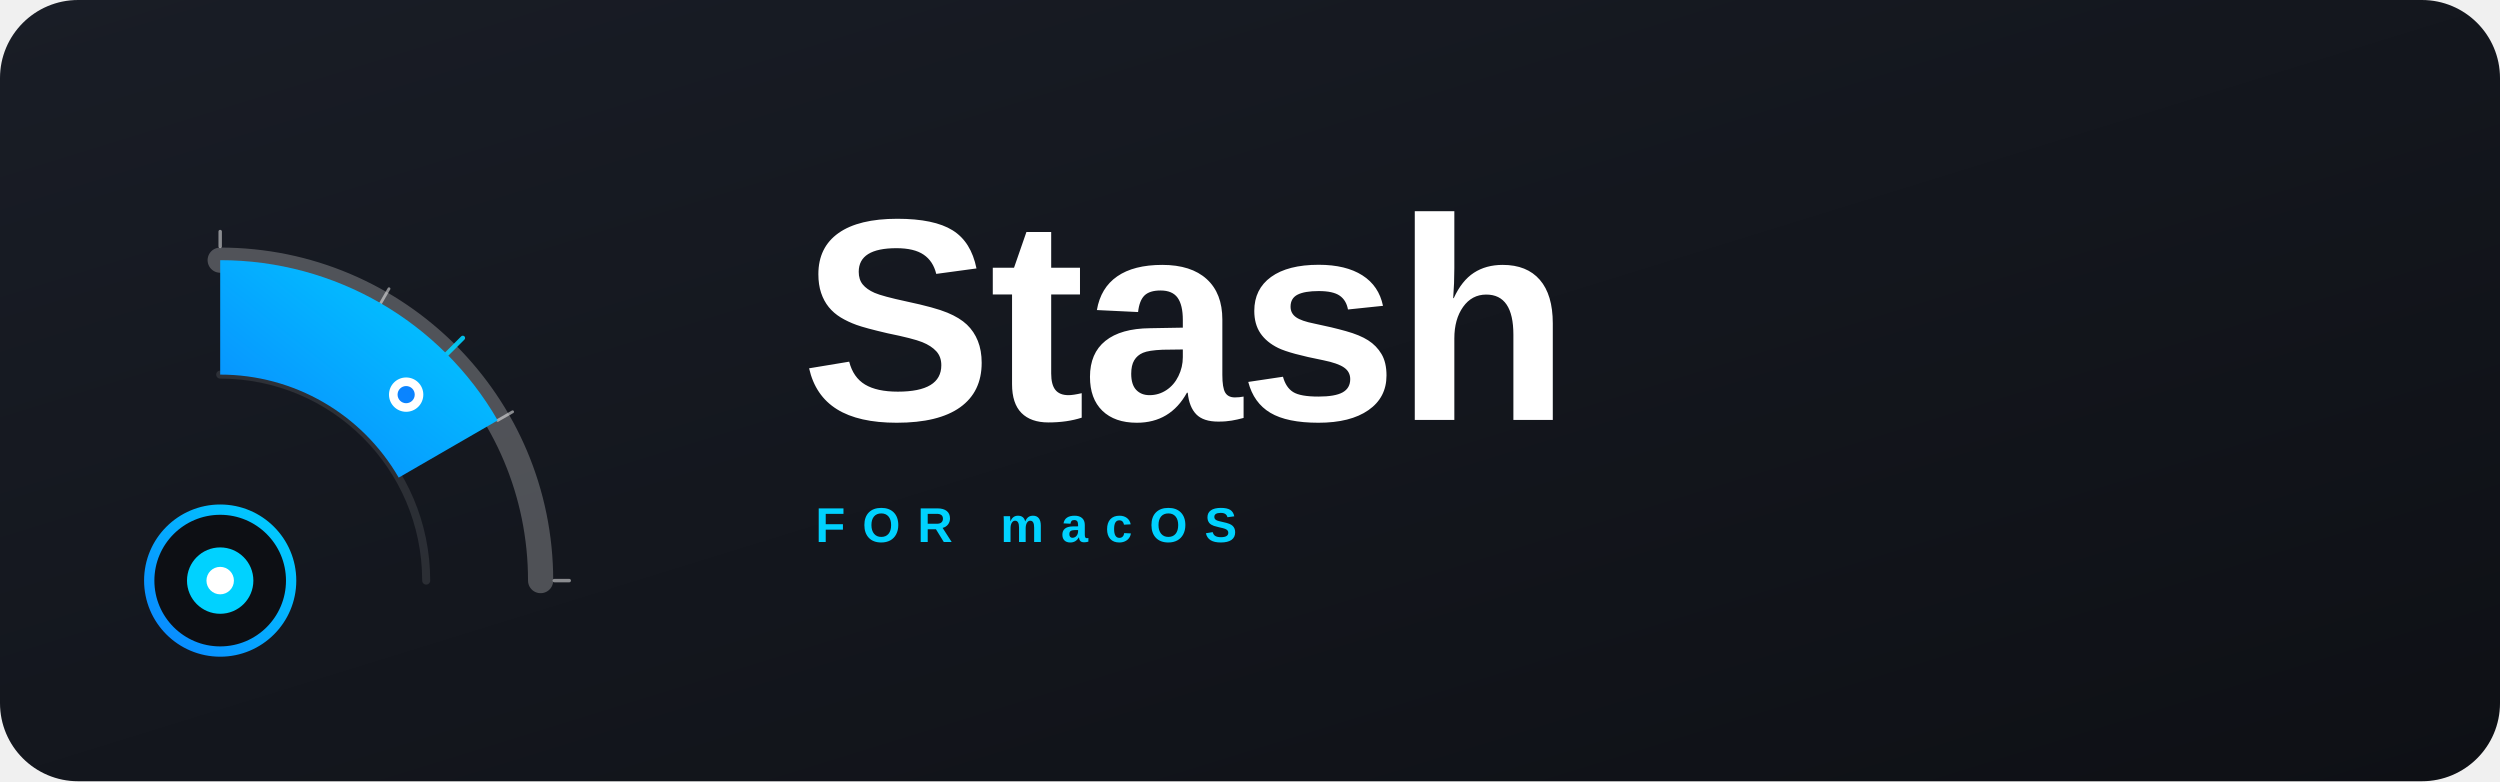
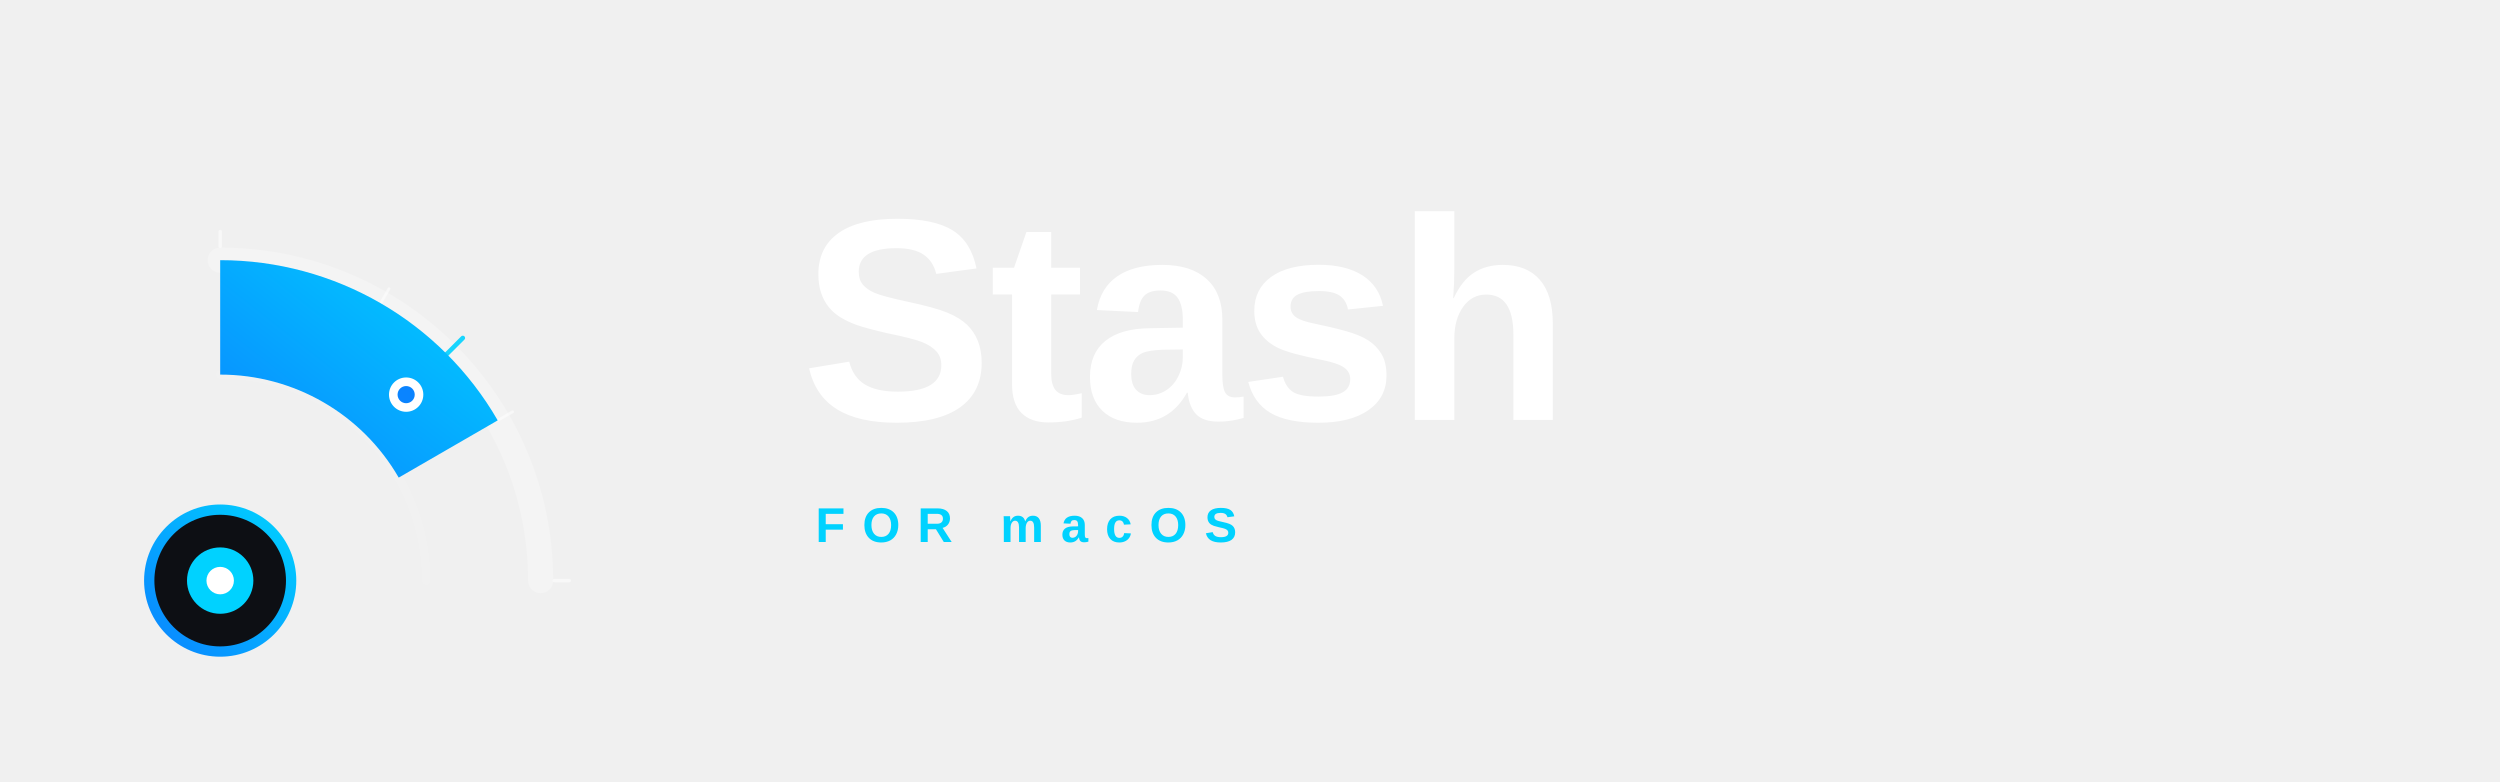
<svg xmlns="http://www.w3.org/2000/svg" viewBox="0 0 1024 320" width="1024" height="320">
  <defs>
    <linearGradient id="lockupDarkBg" x1="0%" y1="0%" x2="100%" y2="100%">
      <stop offset="0%" stop-color="#191D26" />
      <stop offset="100%" stop-color="#0E1015" />
    </linearGradient>
    <linearGradient id="lockupDial" x1="0%" y1="100%" x2="100%" y2="0%">
      <stop offset="0%" stop-color="#0A84FF" />
      <stop offset="100%" stop-color="#00D2FF" />
    </linearGradient>
  </defs>
-   <rect width="1024" height="320" rx="32" fill="url(#lockupDarkBg)" />
  <g transform="translate(48, 40) scale(0.234375)">
    <path d="M 180 284 A 560 560 0 0 1 740 844" fill="none" stroke="#FFFFFF" stroke-opacity="0.25" stroke-width="44" stroke-linecap="round" />
    <path d="M 180 484 A 360 360 0 0 1 540 844" fill="none" stroke="#FFFFFF" stroke-opacity="0.1" stroke-width="14" stroke-linecap="round" />
    <g stroke="#FFFFFF" stroke-opacity="0.5" stroke-linecap="round">
      <line x1="180" y1="260" x2="180" y2="234" stroke-width="6" />
      <line x1="665" y1="564" x2="691" y2="549" stroke-width="5" />
      <line x1="576" y1="448" x2="604" y2="420" stroke-width="8" stroke="#00D2FF" stroke-opacity="0.9" />
      <line x1="460" y1="360" x2="475" y2="334" stroke-width="5" />
      <line x1="764" y1="844" x2="790" y2="844" stroke-width="6" />
    </g>
    <path d="M 180 284              A 560 560 0 0 1 665 564              L 492 664              A 360 360 0 0 0 180 484              Z" fill="url(#lockupDial)" />
    <circle cx="505" cy="519" r="30" fill="#FFFFFF" />
    <circle cx="505" cy="519" r="15" fill="#0A84FF" />
    <circle cx="180" cy="844" r="124" fill="#0D0F14" stroke="url(#lockupDial)" stroke-width="18" />
    <circle cx="180" cy="844" r="58" fill="#00D2FF" />
    <circle cx="180" cy="844" r="24" fill="#FFFFFF" />
  </g>
  <g transform="translate(328, 0)">
    <text x="0" y="172" font-family="-apple-system, BlinkMacSystemFont, 'SF Pro Display', 'Helvetica Neue', Arial, sans-serif" font-size="118" font-weight="700" letter-spacing="-1.5" fill="#FFFFFF">Stash</text>
    <text x="6" y="222" font-family="-apple-system, BlinkMacSystemFont, 'SF Pro Text', 'Helvetica Neue', Arial, sans-serif" font-size="20" font-weight="600" letter-spacing="7" fill="#00D2FF">FOR macOS</text>
  </g>
</svg>
